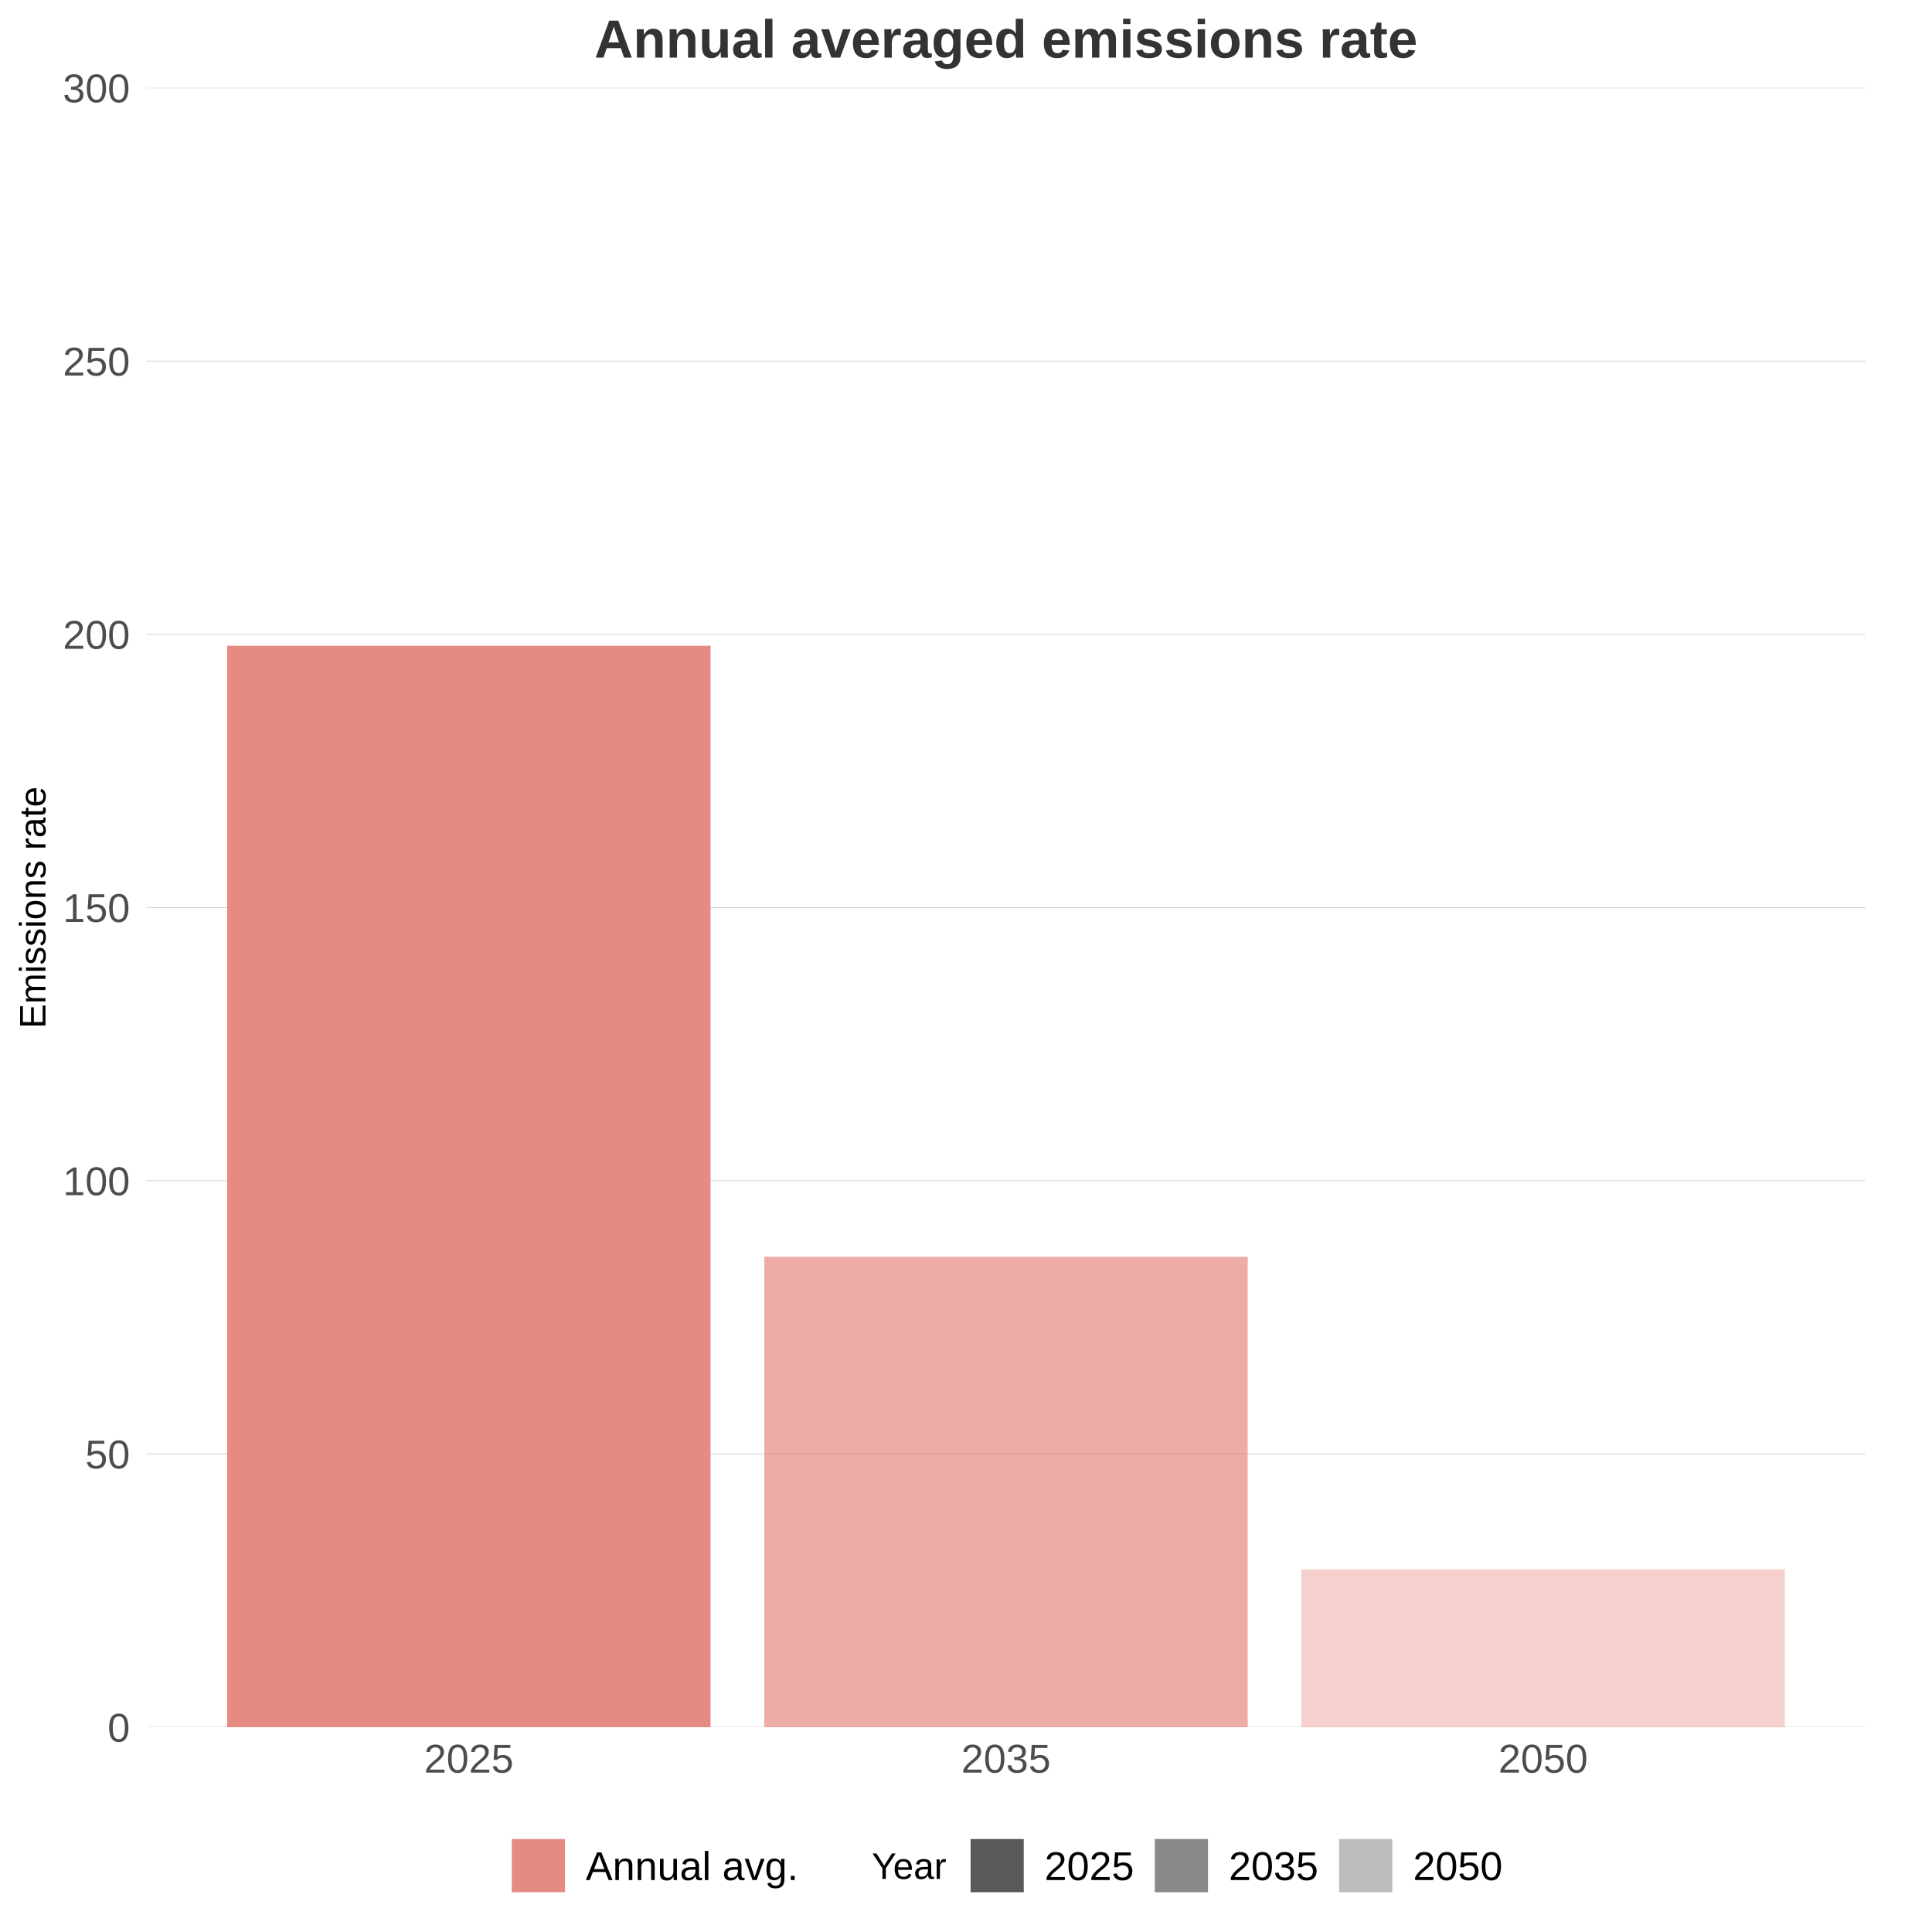
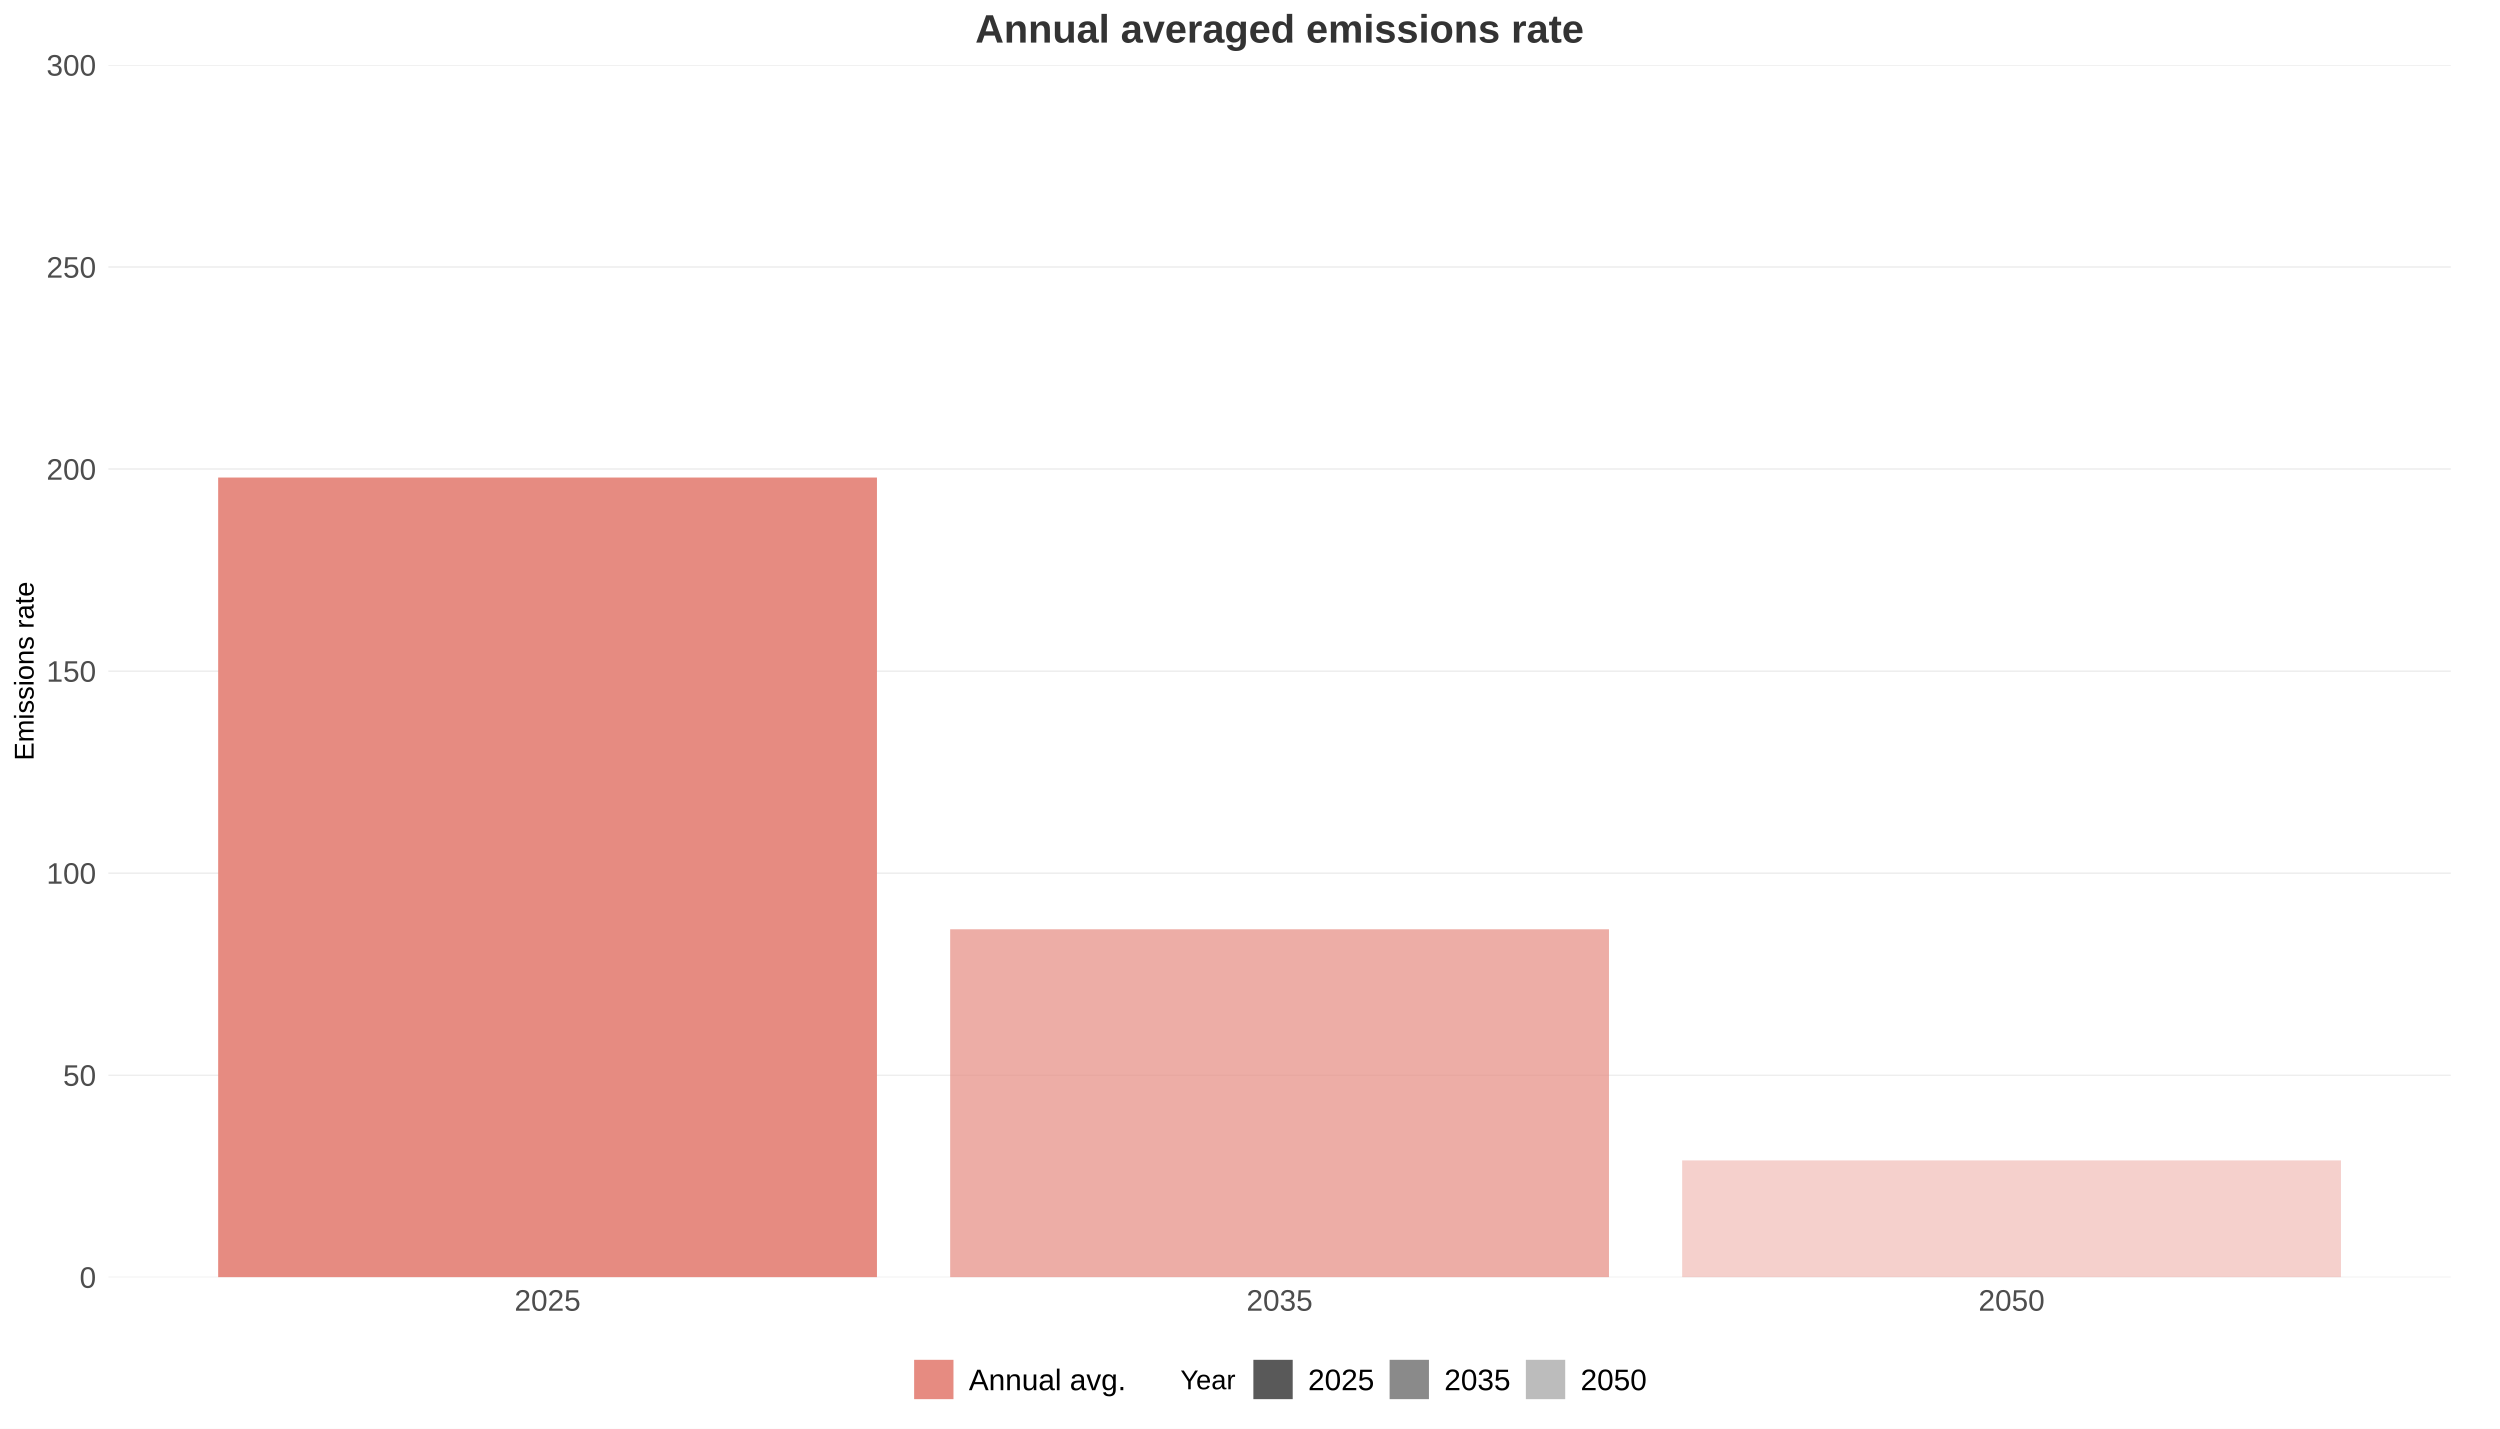
- <svg xmlns="http://www.w3.org/2000/svg" class="svglite" width="576.00pt" height="576.00pt" viewBox="0 0 576.00 576.00">
+ <svg xmlns="http://www.w3.org/2000/svg" class="svglite" width="1008.00pt" height="576.00pt" viewBox="0 0 1008.00 576.00">
  <defs>
    <style type="text/css">
    .svglite line, .svglite polyline, .svglite polygon, .svglite path, .svglite rect, .svglite circle {
      fill: none;
      stroke: #000000;
      stroke-linecap: round;
      stroke-linejoin: round;
      stroke-miterlimit: 10.00;
    }
    .svglite text {
      white-space: pre;
    }
  </style>
  </defs>
  <rect width="100%" height="100%" style="stroke: none; fill: #FFFFFF;" />
  <defs>
-     <clipPath id="cpMC4wMHw1NzYuMDB8MC4wMHw1NzYuMDA=">
-       <rect x="0.00" y="0.00" width="576.00" height="576.00" />
+     <clipPath id="cpMC4wMHwxMDA4LjAwfDAuMDB8NTc2LjAw">
+       <rect x="0.00" y="0.00" width="1008.00" height="576.00" />
    </clipPath>
  </defs>
-   <g clip-path="url(#cpMC4wMHw1NzYuMDB8MC4wMHw1NzYuMDA=)">
-     <rect x="0.00" y="0.00" width="576.00" height="576.00" style="stroke-width: 1.07; stroke: none; fill: #FFFFFF;" />
+   <g clip-path="url(#cpMC4wMHwxMDA4LjAwfDAuMDB8NTc2LjAw)">
+     <rect x="0.00" y="0.00" width="1008.00" height="576.00" style="stroke-width: 1.07; stroke: none; fill: #FFFFFF;" />
  </g>
  <defs>
-     <clipPath id="cpNDMuNjl8NTU2LjE2fDI2LjIwfDUxNC45NA==">
-       <rect x="43.69" y="26.20" width="512.47" height="488.74" />
+     <clipPath id="cpNDMuNjl8OTg4LjE2fDI2LjIwfDUxNC45NA==">
+       <rect x="43.69" y="26.20" width="944.47" height="488.74" />
    </clipPath>
  </defs>
-   <g clip-path="url(#cpNDMuNjl8NTU2LjE2fDI2LjIwfDUxNC45NA==)">
-     <polyline points="43.69,514.94 556.16,514.94 " style="stroke-width: 0.21; stroke: #CCCCCC; stroke-linecap: butt;" />
-     <polyline points="43.69,433.48 556.16,433.48 " style="stroke-width: 0.21; stroke: #CCCCCC; stroke-linecap: butt;" />
-     <polyline points="43.69,352.03 556.16,352.03 " style="stroke-width: 0.21; stroke: #CCCCCC; stroke-linecap: butt;" />
-     <polyline points="43.69,270.57 556.16,270.57 " style="stroke-width: 0.21; stroke: #CCCCCC; stroke-linecap: butt;" />
-     <polyline points="43.69,189.11 556.16,189.11 " style="stroke-width: 0.21; stroke: #CCCCCC; stroke-linecap: butt;" />
-     <polyline points="43.69,107.65 556.16,107.65 " style="stroke-width: 0.21; stroke: #CCCCCC; stroke-linecap: butt;" />
-     <polyline points="43.69,26.20 556.16,26.20 " style="stroke-width: 0.21; stroke: #CCCCCC; stroke-linecap: butt;" />
-     <rect x="67.71" y="192.53" width="144.13" height="322.41" style="stroke-width: 1.07; stroke: none; stroke-linecap: butt; stroke-linejoin: miter; fill: #E68B81;" />
-     <rect x="227.86" y="374.67" width="144.13" height="140.27" style="stroke-width: 1.07; stroke: none; stroke-linecap: butt; stroke-linejoin: miter; fill: #E68B81; fill-opacity: 0.70;" />
-     <rect x="388.00" y="467.86" width="144.13" height="47.08" style="stroke-width: 1.07; stroke: none; stroke-linecap: butt; stroke-linejoin: miter; fill: #E68B81; fill-opacity: 0.40;" />
+   <g clip-path="url(#cpNDMuNjl8OTg4LjE2fDI2LjIwfDUxNC45NA==)">
+     <polyline points="43.69,514.94 988.16,514.94 " style="stroke-width: 0.21; stroke: #CCCCCC; stroke-linecap: butt;" />
+     <polyline points="43.69,433.48 988.16,433.48 " style="stroke-width: 0.21; stroke: #CCCCCC; stroke-linecap: butt;" />
+     <polyline points="43.69,352.03 988.16,352.03 " style="stroke-width: 0.21; stroke: #CCCCCC; stroke-linecap: butt;" />
+     <polyline points="43.69,270.57 988.16,270.57 " style="stroke-width: 0.21; stroke: #CCCCCC; stroke-linecap: butt;" />
+     <polyline points="43.69,189.11 988.16,189.11 " style="stroke-width: 0.21; stroke: #CCCCCC; stroke-linecap: butt;" />
+     <polyline points="43.69,107.65 988.16,107.65 " style="stroke-width: 0.21; stroke: #CCCCCC; stroke-linecap: butt;" />
+     <polyline points="43.69,26.20 988.16,26.20 " style="stroke-width: 0.21; stroke: #CCCCCC; stroke-linecap: butt;" />
+     <rect x="87.96" y="192.53" width="265.63" height="322.41" style="stroke-width: 1.07; stroke: none; stroke-linecap: butt; stroke-linejoin: miter; fill: #E68B81;" />
+     <rect x="383.11" y="374.67" width="265.63" height="140.27" style="stroke-width: 1.07; stroke: none; stroke-linecap: butt; stroke-linejoin: miter; fill: #E68B81; fill-opacity: 0.70;" />
+     <rect x="678.25" y="467.86" width="265.63" height="47.08" style="stroke-width: 1.07; stroke: none; stroke-linecap: butt; stroke-linejoin: miter; fill: #E68B81; fill-opacity: 0.40;" />
  </g>
-   <g clip-path="url(#cpMC4wMHw1NzYuMDB8MC4wMHw1NzYuMDA=)">
+   <g clip-path="url(#cpMC4wMHwxMDA4LjAwfDAuMDB8NTc2LjAw)">
    <text x="38.76" y="519.25" text-anchor="end" style="font-size: 12.00px;fill: #4D4D4D; font-family: &quot;Arial&quot;;" textLength="6.67px" lengthAdjust="spacingAndGlyphs">0</text>
    <text x="38.76" y="437.79" text-anchor="end" style="font-size: 12.00px;fill: #4D4D4D; font-family: &quot;Arial&quot;;" textLength="13.35px" lengthAdjust="spacingAndGlyphs">50</text>
    <text x="38.76" y="356.33" text-anchor="end" style="font-size: 12.00px;fill: #4D4D4D; font-family: &quot;Arial&quot;;" textLength="20.02px" lengthAdjust="spacingAndGlyphs">100</text>
    <text x="38.76" y="274.87" text-anchor="end" style="font-size: 12.00px;fill: #4D4D4D; font-family: &quot;Arial&quot;;" textLength="20.02px" lengthAdjust="spacingAndGlyphs">150</text>
    <text x="38.76" y="193.42" text-anchor="end" style="font-size: 12.00px;fill: #4D4D4D; font-family: &quot;Arial&quot;;" textLength="20.02px" lengthAdjust="spacingAndGlyphs">200</text>
    <text x="38.76" y="111.96" text-anchor="end" style="font-size: 12.00px;fill: #4D4D4D; font-family: &quot;Arial&quot;;" textLength="20.02px" lengthAdjust="spacingAndGlyphs">250</text>
    <text x="38.76" y="30.50" text-anchor="end" style="font-size: 12.00px;fill: #4D4D4D; font-family: &quot;Arial&quot;;" textLength="20.02px" lengthAdjust="spacingAndGlyphs">300</text>
-     <text x="139.78" y="528.48" text-anchor="middle" style="font-size: 12.00px;fill: #4D4D4D; font-family: &quot;Arial&quot;;" textLength="26.70px" lengthAdjust="spacingAndGlyphs">2025</text>
-     <text x="299.92" y="528.48" text-anchor="middle" style="font-size: 12.00px;fill: #4D4D4D; font-family: &quot;Arial&quot;;" textLength="26.70px" lengthAdjust="spacingAndGlyphs">2035</text>
-     <text x="460.07" y="528.48" text-anchor="middle" style="font-size: 12.00px;fill: #4D4D4D; font-family: &quot;Arial&quot;;" textLength="26.70px" lengthAdjust="spacingAndGlyphs">2050</text>
+     <text x="220.78" y="528.48" text-anchor="middle" style="font-size: 12.00px;fill: #4D4D4D; font-family: &quot;Arial&quot;;" textLength="26.70px" lengthAdjust="spacingAndGlyphs">2025</text>
+     <text x="515.92" y="528.48" text-anchor="middle" style="font-size: 12.00px;fill: #4D4D4D; font-family: &quot;Arial&quot;;" textLength="26.70px" lengthAdjust="spacingAndGlyphs">2035</text>
+     <text x="811.07" y="528.48" text-anchor="middle" style="font-size: 12.00px;fill: #4D4D4D; font-family: &quot;Arial&quot;;" textLength="26.70px" lengthAdjust="spacingAndGlyphs">2050</text>
    <text transform="translate(13.56,270.57) rotate(-90)" text-anchor="middle" style="font-size: 11.00px; font-family: &quot;Arial&quot;;" textLength="72.14px" lengthAdjust="spacingAndGlyphs">Emissions rate</text>
-     <rect x="152.58" y="548.28" width="15.86" height="15.86" style="stroke-width: 1.07; stroke: none; stroke-linecap: butt; stroke-linejoin: miter; fill: #E68B81;" />
-     <text x="174.63" y="560.52" style="font-size: 12.00px; font-family: &quot;Arial&quot;;" textLength="63.38px" lengthAdjust="spacingAndGlyphs">Annual avg.</text>
-     <text x="259.93" y="560.16" style="font-size: 11.00px; font-family: &quot;Arial&quot;;" textLength="23.24px" lengthAdjust="spacingAndGlyphs">Year</text>
-     <rect x="289.36" y="548.28" width="15.86" height="15.86" style="stroke-width: 1.07; stroke: none; stroke-linecap: butt; stroke-linejoin: miter; fill: #595959;" />
-     <rect x="344.29" y="548.28" width="15.86" height="15.86" style="stroke-width: 1.07; stroke: none; stroke-linecap: butt; stroke-linejoin: miter; fill: #595959; fill-opacity: 0.70;" />
-     <rect x="399.23" y="548.28" width="15.86" height="15.86" style="stroke-width: 1.07; stroke: none; stroke-linecap: butt; stroke-linejoin: miter; fill: #595959; fill-opacity: 0.40;" />
-     <text x="311.41" y="560.52" style="font-size: 12.00px; font-family: &quot;Arial&quot;;" textLength="26.70px" lengthAdjust="spacingAndGlyphs">2025</text>
-     <text x="366.34" y="560.52" style="font-size: 12.00px; font-family: &quot;Arial&quot;;" textLength="26.70px" lengthAdjust="spacingAndGlyphs">2035</text>
-     <text x="421.28" y="560.52" style="font-size: 12.00px; font-family: &quot;Arial&quot;;" textLength="26.70px" lengthAdjust="spacingAndGlyphs">2050</text>
-     <text x="299.92" y="17.18" text-anchor="middle" style="font-size: 16.00px; font-weight: bold;fill: #333333; font-family: &quot;Arial&quot;;" textLength="245.40px" lengthAdjust="spacingAndGlyphs">Annual averaged emissions rate</text>
+     <rect x="368.58" y="548.28" width="15.86" height="15.86" style="stroke-width: 1.07; stroke: none; stroke-linecap: butt; stroke-linejoin: miter; fill: #E68B81;" />
+     <text x="390.63" y="560.52" style="font-size: 12.00px; font-family: &quot;Arial&quot;;" textLength="63.38px" lengthAdjust="spacingAndGlyphs">Annual avg.</text>
+     <text x="475.93" y="560.16" style="font-size: 11.00px; font-family: &quot;Arial&quot;;" textLength="23.24px" lengthAdjust="spacingAndGlyphs">Year</text>
+     <rect x="505.36" y="548.28" width="15.86" height="15.86" style="stroke-width: 1.07; stroke: none; stroke-linecap: butt; stroke-linejoin: miter; fill: #595959;" />
+     <rect x="560.29" y="548.28" width="15.86" height="15.86" style="stroke-width: 1.07; stroke: none; stroke-linecap: butt; stroke-linejoin: miter; fill: #595959; fill-opacity: 0.70;" />
+     <rect x="615.23" y="548.28" width="15.86" height="15.86" style="stroke-width: 1.07; stroke: none; stroke-linecap: butt; stroke-linejoin: miter; fill: #595959; fill-opacity: 0.40;" />
+     <text x="527.41" y="560.52" style="font-size: 12.00px; font-family: &quot;Arial&quot;;" textLength="26.70px" lengthAdjust="spacingAndGlyphs">2025</text>
+     <text x="582.34" y="560.52" style="font-size: 12.00px; font-family: &quot;Arial&quot;;" textLength="26.70px" lengthAdjust="spacingAndGlyphs">2035</text>
+     <text x="637.28" y="560.52" style="font-size: 12.00px; font-family: &quot;Arial&quot;;" textLength="26.70px" lengthAdjust="spacingAndGlyphs">2050</text>
+     <text x="515.92" y="17.18" text-anchor="middle" style="font-size: 16.00px; font-weight: bold;fill: #333333; font-family: &quot;Arial&quot;;" textLength="245.40px" lengthAdjust="spacingAndGlyphs">Annual averaged emissions rate</text>
  </g>
</svg>
